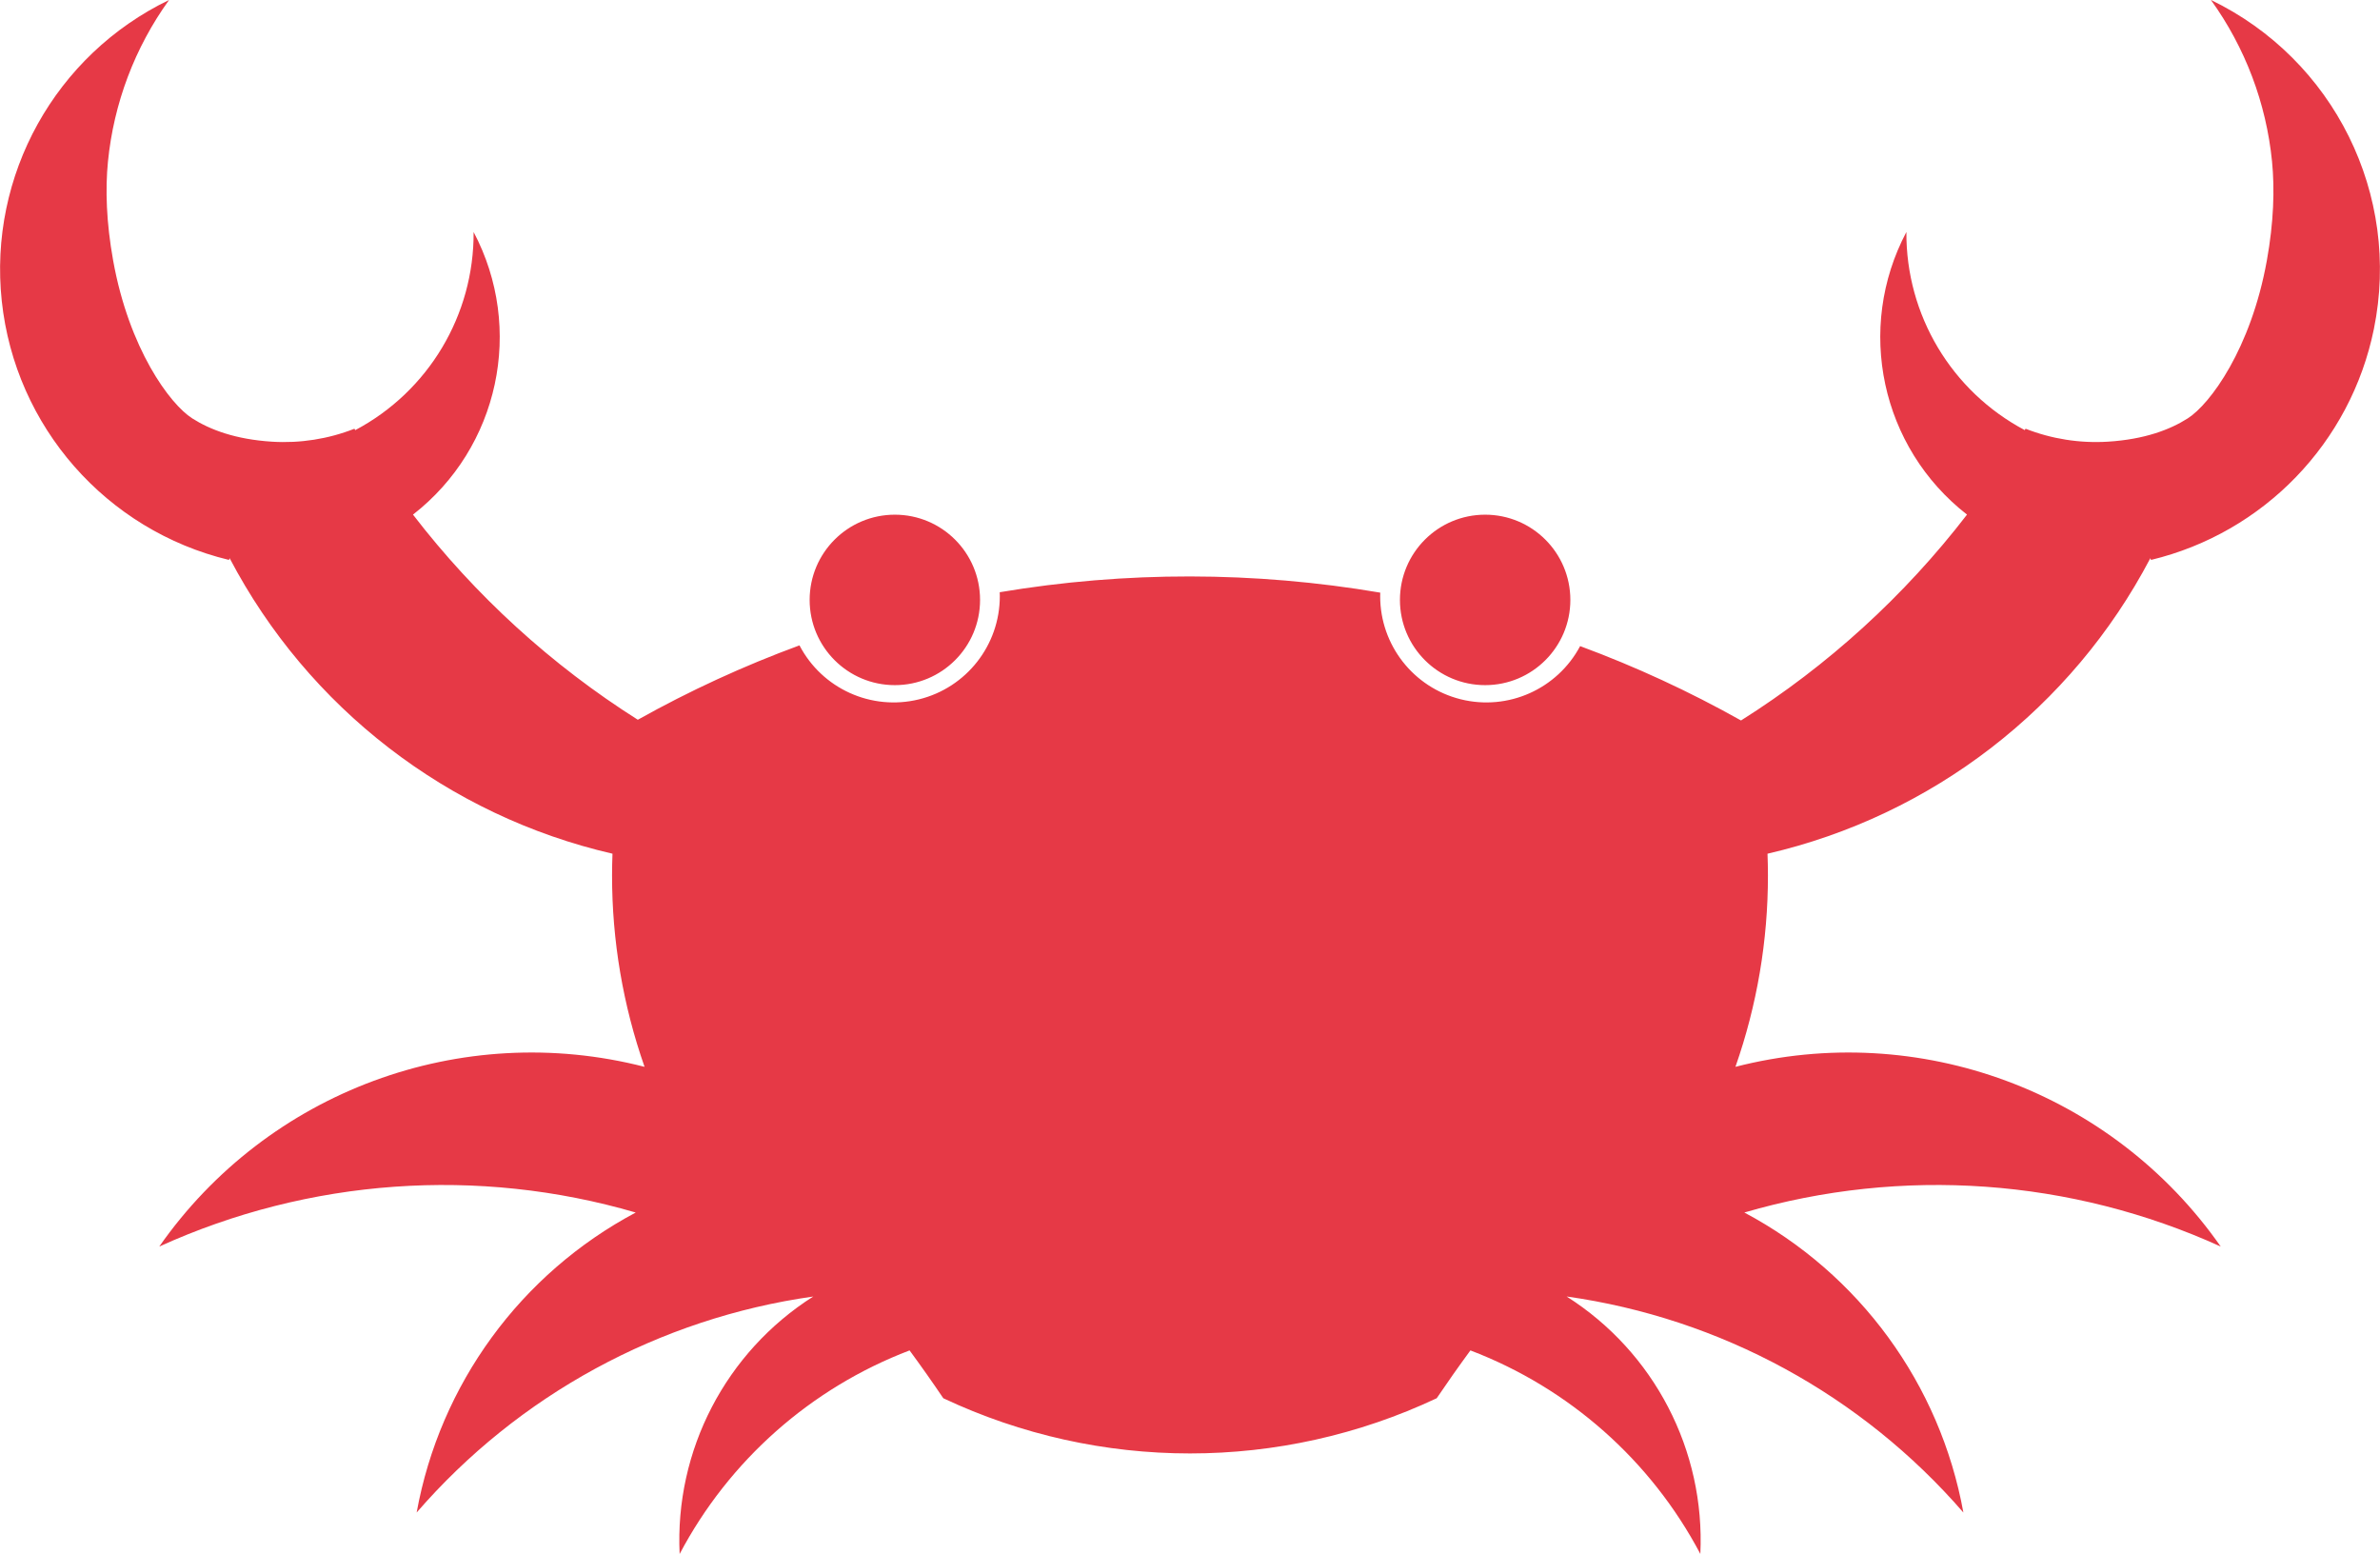
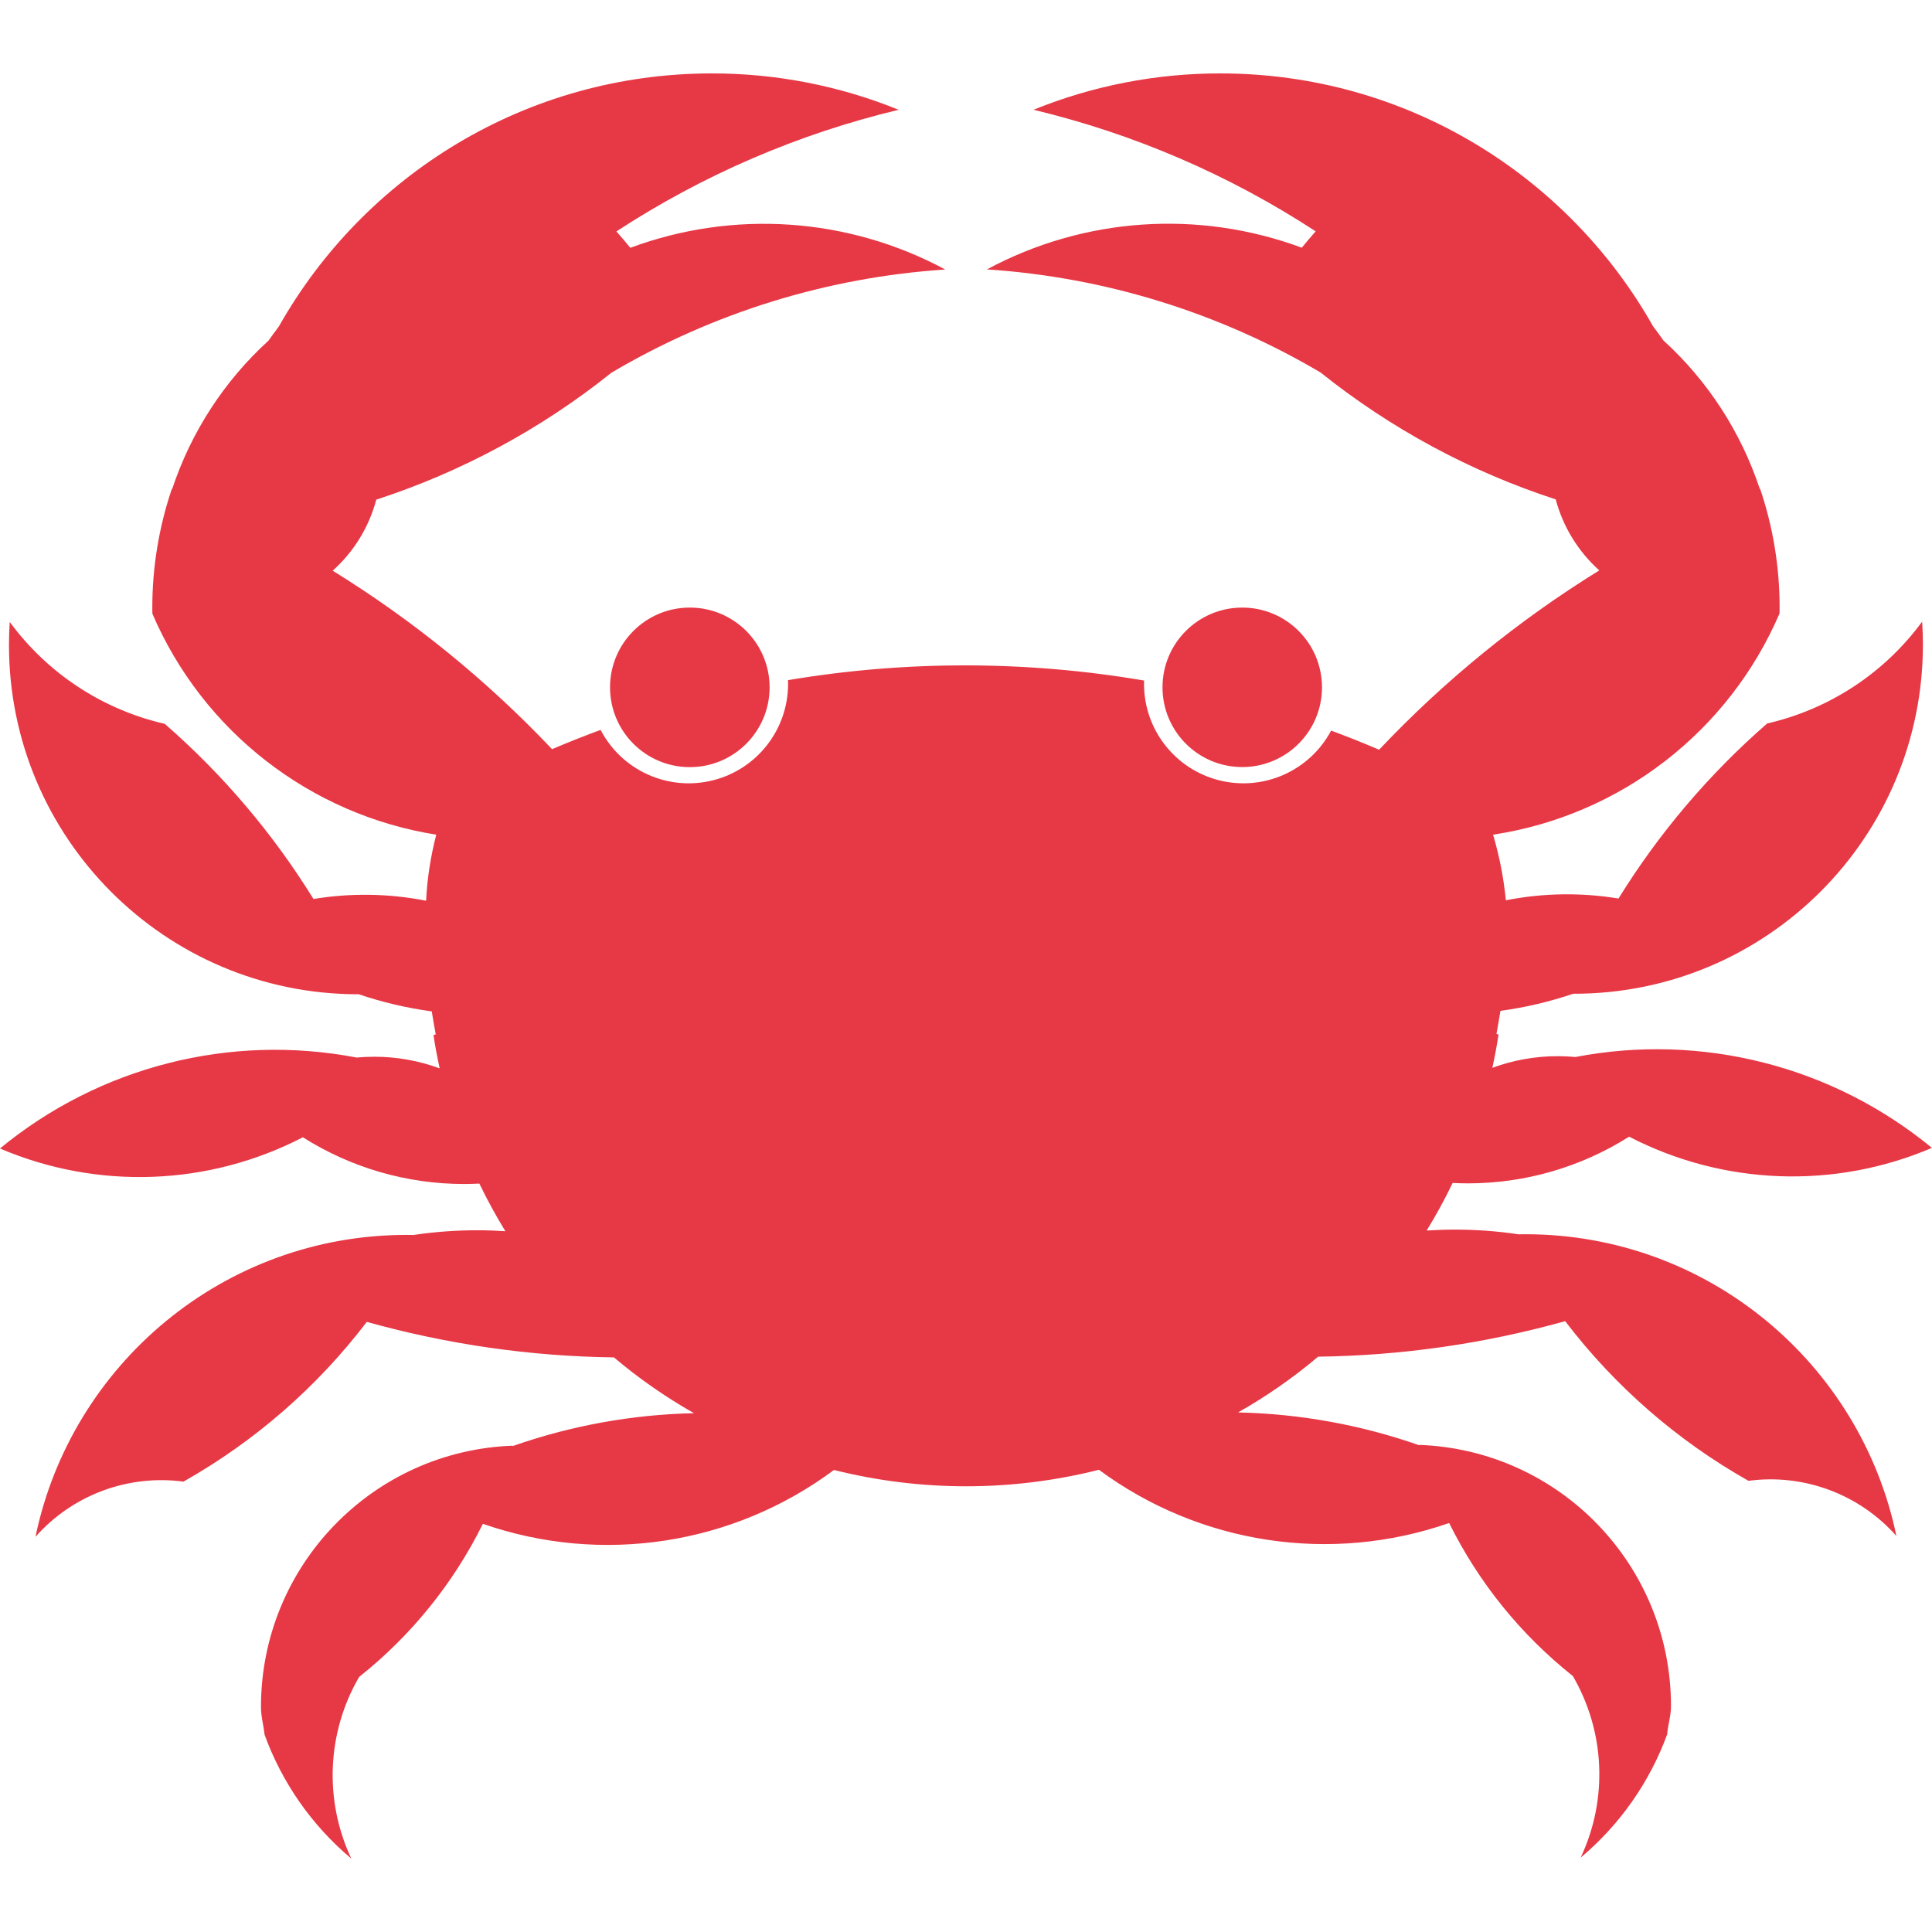
- <svg xmlns="http://www.w3.org/2000/svg" width="963.625" height="629.032" viewBox="0 0 963.625 629.032">
+ <svg xmlns="http://www.w3.org/2000/svg" width="999.938" height="1000" viewBox="0 0 999.938 1000">
  <defs>
    <style>
      .cls-1 {
-         fill: #e63946;
+         fill: #e73845;
        fill-rule: evenodd;
      }
    </style>
  </defs>
-   <path id="claw_2" data-name="claw 2" class="cls-1" d="M979.339,278.832a121.009,121.009,0,0,1-90.236,93.48c-0.089-.23-0.188-0.457-0.279-0.687a234.619,234.619,0,0,1-155,119.608c0.108,2.91.175,5.83,0.175,8.767a233.571,233.571,0,0,1-13.16,77.506,183.9,183.9,0,0,1,196.483,72.747,277.844,277.844,0,0,0-192.879-13.776,172.376,172.376,0,0,1,88.69,121.45,260.675,260.675,0,0,0-160.645-87.458,116.841,116.841,0,0,1,54.142,104.212A176.325,176.325,0,0,0,613.538,692.3q-7.012,9.54-13.654,19.361a234.427,234.427,0,0,1-199.768,0q-6.63-9.828-13.654-19.361a176.33,176.33,0,0,0-93.1,82.406,116.843,116.843,0,0,1,54.1-104.224,260.67,260.67,0,0,0-160.579,87.44,172.363,172.363,0,0,1,88.7-121.436A277.843,277.843,0,0,0,82.677,650.253,183.894,183.894,0,0,1,279.16,577.506,233.571,233.571,0,0,1,266,500c0-2.937.066-5.857,0.174-8.768a234.617,234.617,0,0,1-155-119.607c-0.091.23-.19,0.457-0.279,0.687A121.032,121.032,0,0,1,86.643,145.648,134.56,134.56,0,0,0,61.9,211.041c-1.105,11.237-.692,24.582,2.1,40.072C70.435,286.86,86.969,309.237,96,315c7.226,4.611,17.547,8.524,32.379,9.452a78.061,78.061,0,0,0,33.308-5.24c0.112,0.187.229,0.372,0.342,0.559a90.119,90.119,0,0,0,47.916-80.2,91,91,0,0,1-24.546,114.4,353.361,353.361,0,0,0,91.027,83.038,455.361,455.361,0,0,1,65.457-30.11A43,43,0,0,0,423,387c0-.541-0.021-1.078-0.041-1.614a461.8,461.8,0,0,1,154.077.171c-0.015.48-.036,0.959-0.036,1.443a43,43,0,0,0,80.959,20.2,455.3,455.3,0,0,1,65.143,30.1,353.354,353.354,0,0,0,91.5-83.336,91,91,0,0,1-24.546-114.4,90.119,90.119,0,0,0,47.916,80.2c0.113-.187.23-0.372,0.342-0.559a78.061,78.061,0,0,0,33.308,5.24c14.832-.928,25.153-4.841,32.379-9.452,9.031-5.763,25.565-28.14,32-63.887,2.79-15.49,3.2-28.836,2.1-40.074a134.55,134.55,0,0,0-24.743-65.391A121.045,121.045,0,0,1,979.339,278.832ZM619.5,423A34.5,34.5,0,1,1,654,388.5,34.5,34.5,0,0,1,619.5,423Zm-239,0A34.5,34.5,0,1,1,415,388.5,34.5,34.5,0,0,1,380.5,423Z" transform="translate(-18.188 -145.656)" />
+   <path id="limbs_copy" data-name="limbs copy" class="cls-1" d="M357.1,406.067a41.293,41.293,0,1,1,41.273-41.292A41.282,41.282,0,0,1,357.1,406.067Zm327.19-41.292a41.273,41.273,0,1,1-41.272-41.293A41.282,41.282,0,0,1,684.287,364.775Zm130.4,158.588c-0.12,0-.239,0-0.358-0.005a202.129,202.129,0,0,1-37.678,8.857c-0.637,4-1.332,8-2.06,11.948,0.36,0.109.725,0.2,1.084,0.314-0.882,5.805-1.967,11.541-3.208,17.218a97.813,97.813,0,0,1,33.846-6.016q4.622,0,9.138.424a223.9,223.9,0,0,1,184.534,47.039,183.887,183.887,0,0,1-156.733-5.8,155.889,155.889,0,0,1-83.6,24.163c-2.6,0-5.173-.087-7.739-0.212a271.7,271.7,0,0,1-13.457,24.638c4.832-.314,9.7-0.488,14.616-0.488a223.545,223.545,0,0,1,32.967,2.435c1.171-.024,2.344-0.042,3.52-0.042,94.61,0,173.532,67.017,192.044,156.18a87,87,0,0,0-76.58-28.551,312.577,312.577,0,0,1-94.861-82.632,499.26,499.26,0,0,1-127.874,18.379,270.393,270.393,0,0,1-41.444,28.862A302.891,302.891,0,0,1,734.7,757.092c-0.019-.071-0.042-0.141-0.062-0.212A135.2,135.2,0,0,1,864.93,892.005c0,5-1.4,9.132-1.93,14-0.1.333-.018-0.182,0.086,0.338a151.11,151.11,0,0,1-44.907,64.152,101.138,101.138,0,0,0-4.042-93.986,233.149,233.149,0,0,1-64.025-79.2A196.289,196.289,0,0,1,568.848,769.76a281.269,281.269,0,0,1-137.157.1,196.294,196.294,0,0,1-181.726,27.865,233.273,233.273,0,0,1-64.045,79.246,101.22,101.22,0,0,0-4.043,94.04,151.191,151.191,0,0,1-44.921-64.188c-0.342.154,0.387,0.022,0.044,0.174-0.529-4.866-1.888-9.509-1.888-14.516a135.256,135.256,0,0,1,130.333-135.2c-0.02.071-.043,0.141-0.062,0.211a302.894,302.894,0,0,1,93.88-17.024,270.421,270.421,0,0,1-41.457-28.879A499.208,499.208,0,0,1,189.893,693.2,312.678,312.678,0,0,1,95,775.881a87,87,0,0,0-76.6,28.567C36.917,715.235,115.863,648.18,210.5,648.18c1.177,0,2.35.018,3.521,0.042A223.557,223.557,0,0,1,247,645.785c4.913,0,9.786.174,14.62,0.489a271.728,271.728,0,0,1-13.461-24.652c-2.567.125-5.143,0.212-7.741,0.212A155.905,155.905,0,0,1,156.8,597.657a183.9,183.9,0,0,1-156.781,5.8,223.911,223.911,0,0,1,184.59-47.066q4.515-.418,9.142-0.425a97.8,97.8,0,0,1,33.855,6.02c-1.241-5.68-2.326-11.42-3.208-17.227,0.388-.121.784-0.224,1.174-0.341-0.728-3.934-1.423-7.929-2.061-11.916a202.16,202.16,0,0,1-37.779-8.875c-0.12,0-.238,0-0.358,0-99.8,0-180.7-80.962-180.7-180.833,0-3.992.143-7.949,0.4-11.876A137.7,137.7,0,0,0,85.31,383.663a397.491,397.491,0,0,1,76.976,90.656,163.9,163.9,0,0,1,58.29.9,169.424,169.424,0,0,1,5.266-34.184A192.911,192.911,0,0,1,78.907,326.669c-0.016-1.01-.038-2.017-0.038-3.03a191.5,191.5,0,0,1,10.1-61.571l0.176,0.073a180.9,180.9,0,0,1,49.865-76.834q2.64-3.721,5.381-7.365C188.558,99.781,272.335,47,368.463,47a256.349,256.349,0,0,1,96.7,18.824,465.06,465.06,0,0,0-146.086,62.962q3.687,4.165,7.206,8.482A198.27,198.27,0,0,1,489.287,148.5,389.843,389.843,0,0,0,316.5,201.919a385.486,385.486,0,0,1-121.7,65.693,75.453,75.453,0,0,1-22.568,36.78,566.442,566.442,0,0,1,113.541,92.376q12.416-5.276,25.127-9.975a51.435,51.435,0,0,0,97.041-23.814c0-.648-0.025-1.29-0.048-1.932a552.2,552.2,0,0,1,184.323.2c-0.019.575-.043,1.148-0.043,1.727a51.438,51.438,0,0,0,96.852,24.184q12.568,4.644,24.828,9.9a566.3,566.3,0,0,1,113.969-92.822,75.4,75.4,0,0,1-22.56-36.759A385.4,385.4,0,0,1,683.6,201.832a389.775,389.775,0,0,0-172.736-53.391A198.257,198.257,0,0,1,673.82,137.217q3.519-4.311,7.2-8.478A465,465,0,0,0,534.982,65.813,256.331,256.331,0,0,1,631.65,47c96.1,0,179.85,52.751,224,130.868q2.745,3.638,5.38,7.361a180.8,180.8,0,0,1,49.849,76.79l0.176-.073a191.33,191.33,0,0,1,10.1,61.536c0,1.012-.023,2.02-0.038,3.028A192.838,192.838,0,0,1,772.844,441.032a181.36,181.36,0,0,1,6.611,33.952,163.868,163.868,0,0,1,58.309-.907,397.285,397.285,0,0,1,76.952-90.605,137.655,137.655,0,0,0,80.213-52.709c0.255,3.925.4,7.88,0.4,11.869C995.327,442.447,914.451,523.363,814.685,523.363Z" transform="translate(-0.031 -9)" />
</svg>
